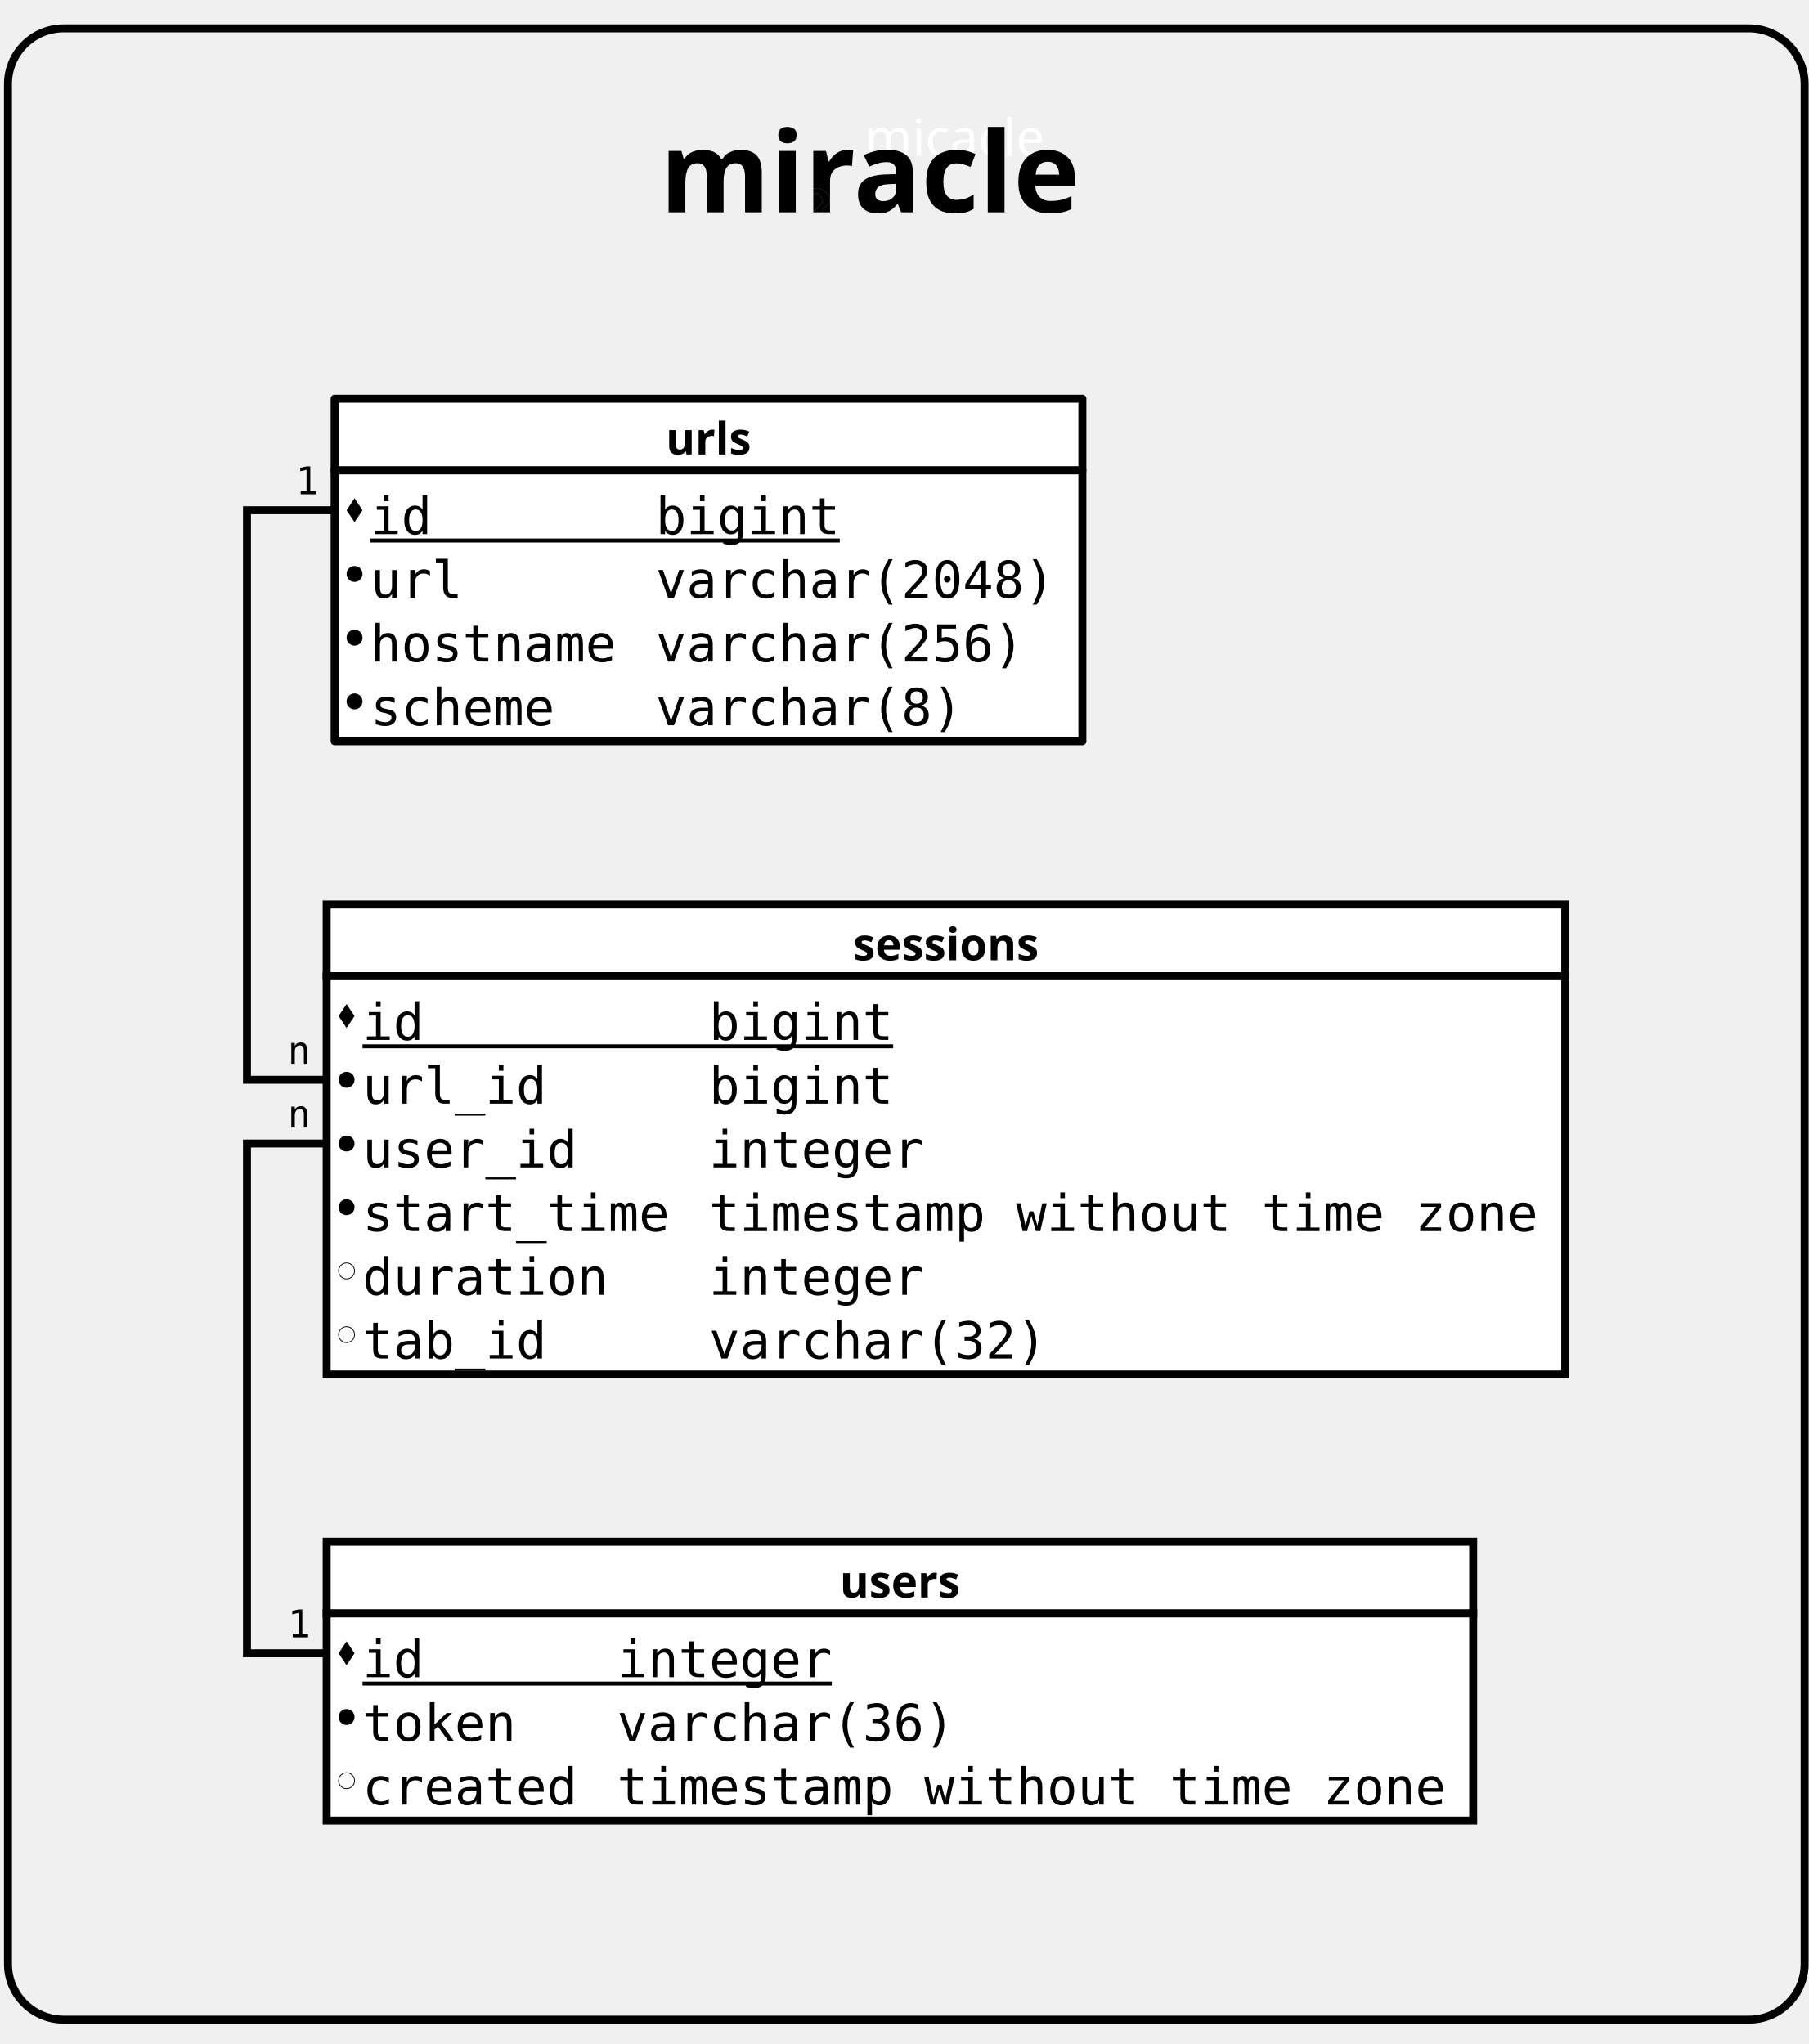
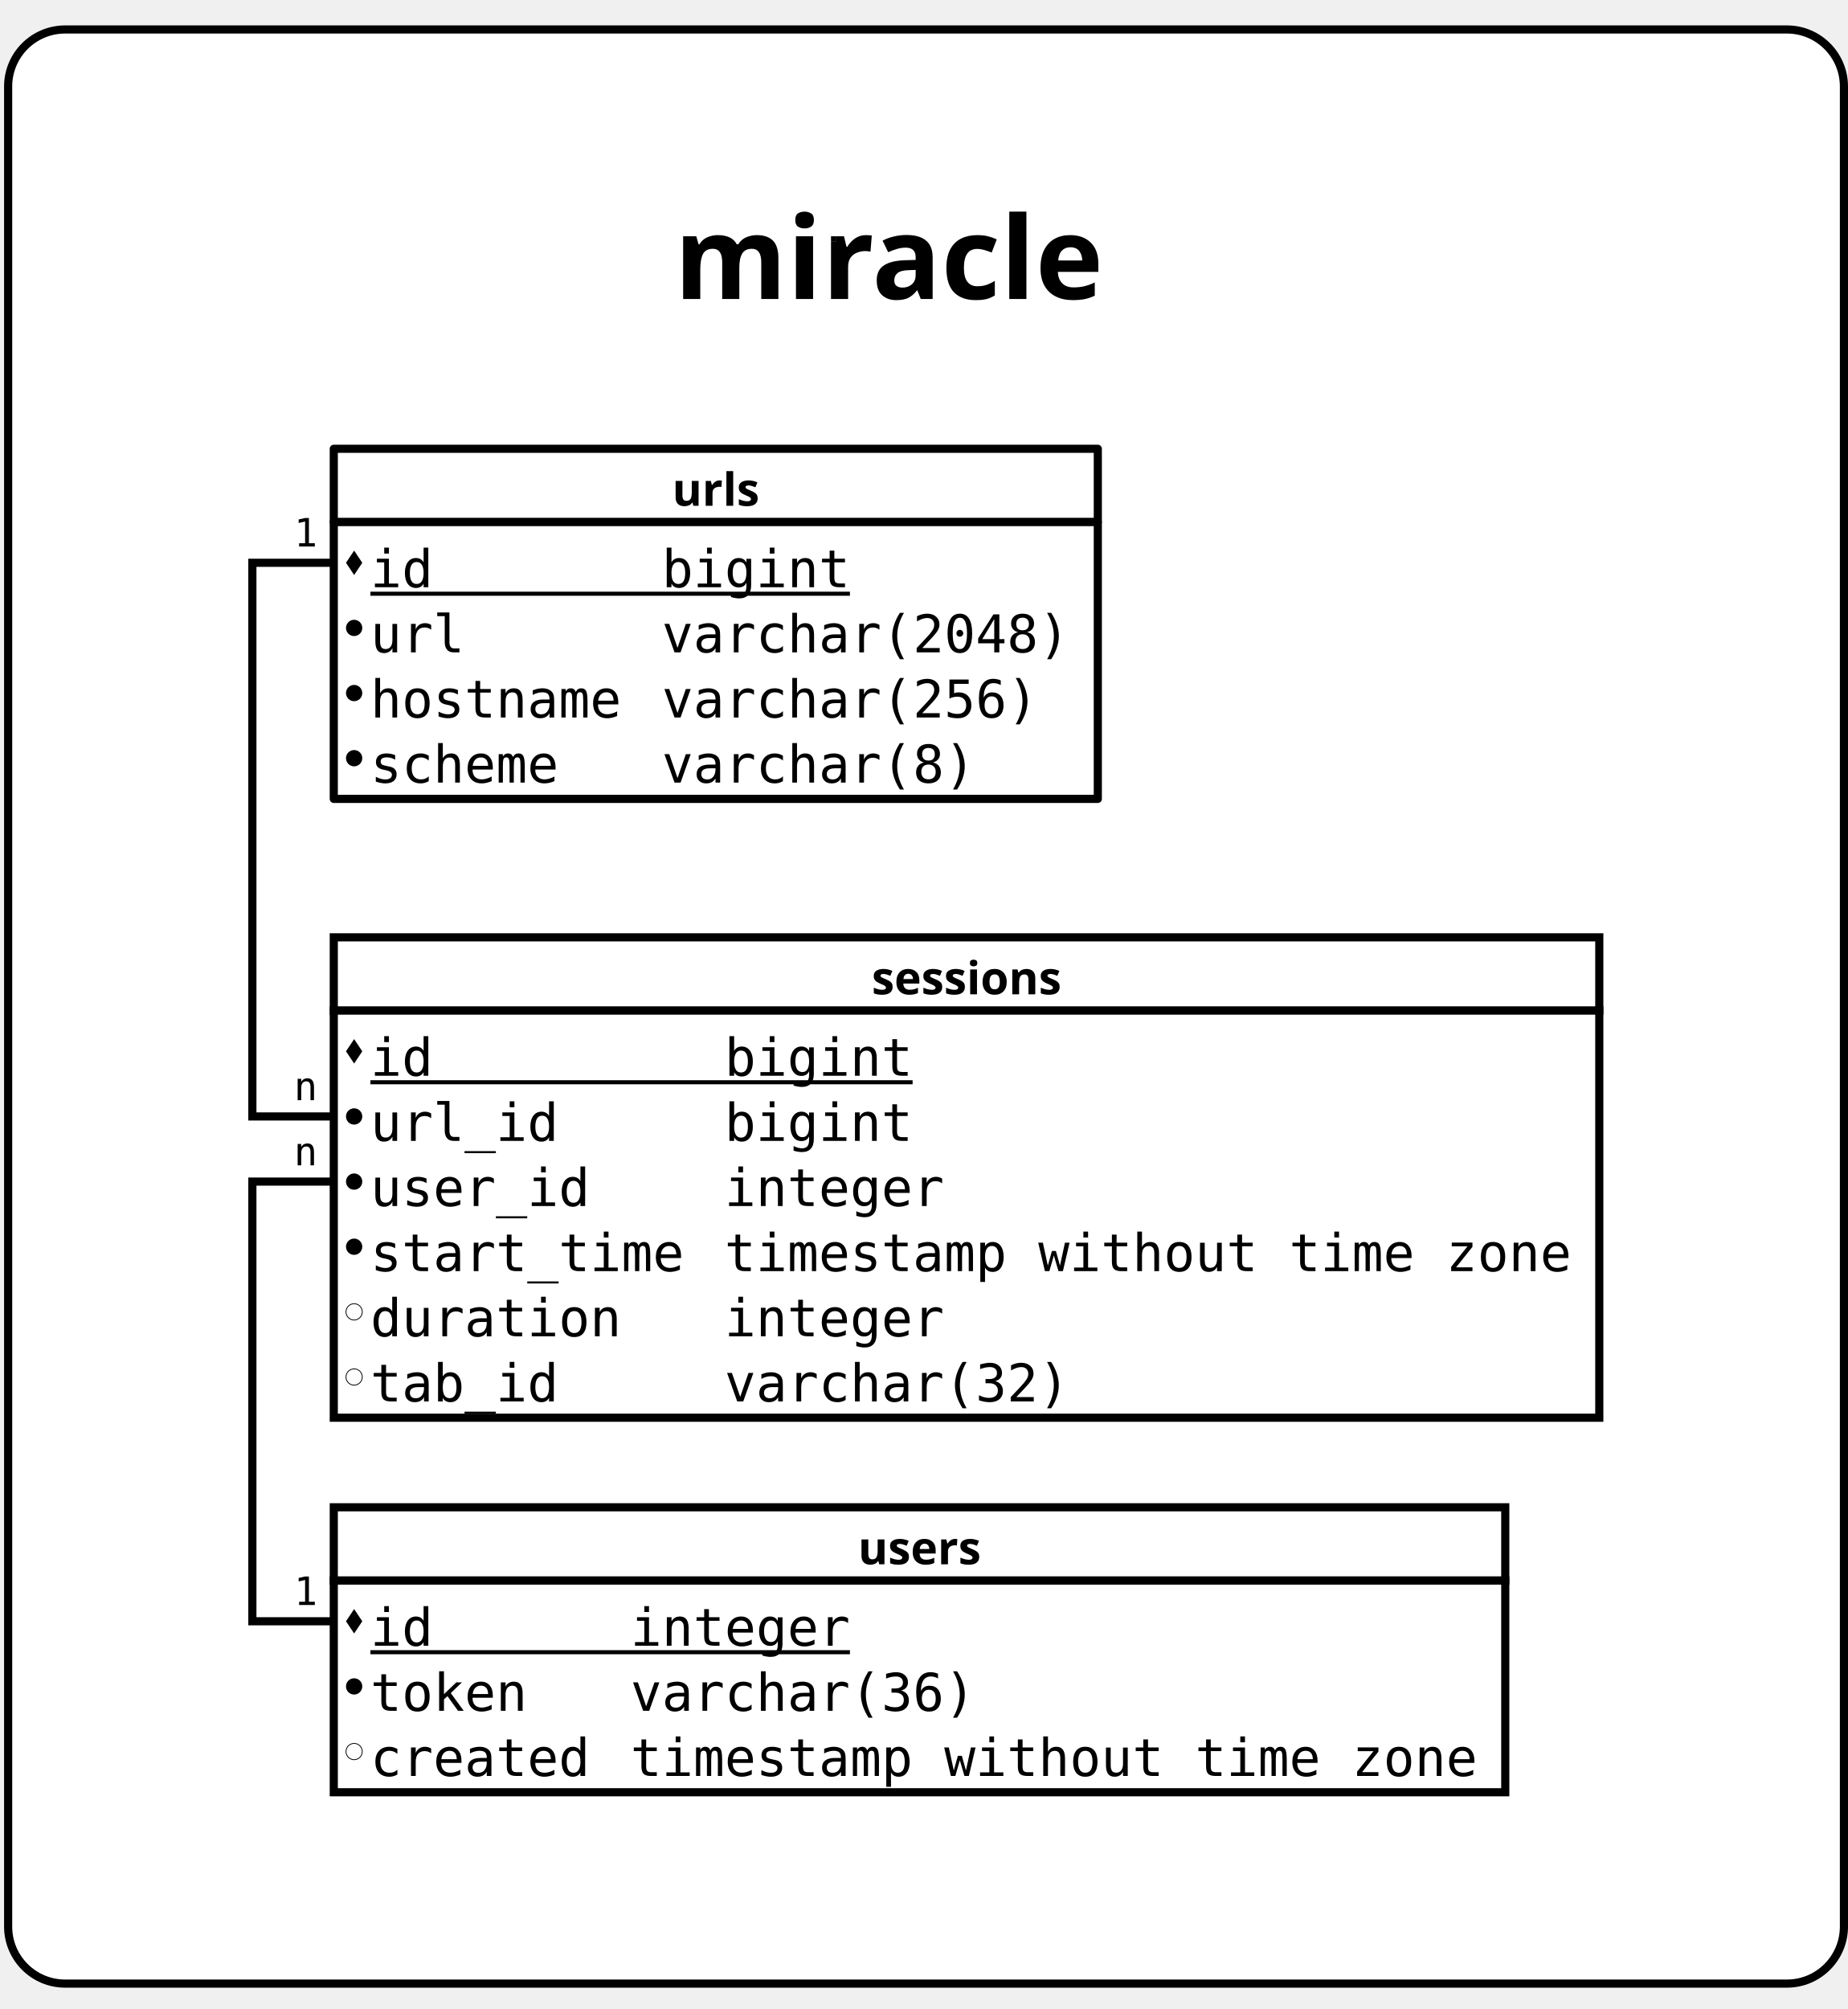
- <svg xmlns="http://www.w3.org/2000/svg" width="23cm" height="26cm" viewBox="58 38 454 503">
-   <rect style="fill: none; fill-opacity:0; stroke-width: 2; stroke-linejoin: round; stroke: #000000" x="60" y="40" width="451" height="500" rx="14" ry="14" />
+ <svg xmlns="http://www.w3.org/2000/svg" width="23cm" height="25cm" viewBox="58 38 454 483">
  <g>
-     <rect style="fill: #ffffff" x="142" y="133" width="187.7" height="18" />
-     <rect style="fill: none; fill-opacity:0; stroke-width: 2; stroke-linejoin: round; stroke: #000000" x="142" y="133" width="187.7" height="18" />
-     <text font-size="11.2" style="fill: #000000;text-anchor:middle;font-family:sans-serif;font-style:normal;font-weight:700" x="235.85" y="147">urls</text>
-     <rect style="fill: #ffffff" x="142" y="151" width="187.7" height="68" />
-     <rect style="fill: none; fill-opacity:0; stroke-width: 2; stroke-linejoin: round; stroke: #000000" x="142" y="151" width="187.7" height="68" />
-     <polygon style="fill: #000000" points="145,161 147,164 149,161 147,158 " />
-     <text font-size="12.8" style="fill: #000000;text-anchor:start;font-family:monospace;font-style:normal;font-weight:normal" x="151" y="167">id</text>
-     <text font-size="12.8" style="fill: #000000;text-anchor:start;font-family:monospace;font-style:normal;font-weight:normal" x="222.6" y="167">bigint</text>
-     <line style="fill: none; fill-opacity:0; stroke-width: 1; stroke: #000000" x1="151" y1="168.6" x2="268.8" y2="168.6" />
-     <ellipse style="fill: #000000" cx="147" cy="177" rx="2" ry="2" />
-     <text font-size="12.8" style="fill: #000000;text-anchor:start;font-family:monospace;font-style:normal;font-weight:normal" x="151" y="183">url</text>
-     <text font-size="12.8" style="fill: #000000;text-anchor:start;font-family:monospace;font-style:normal;font-weight:normal" x="222.6" y="183">varchar(2048)</text>
-     <ellipse style="fill: #000000" cx="147" cy="193" rx="2" ry="2" />
-     <text font-size="12.8" style="fill: #000000;text-anchor:start;font-family:monospace;font-style:normal;font-weight:normal" x="151" y="199">hostname</text>
-     <text font-size="12.8" style="fill: #000000;text-anchor:start;font-family:monospace;font-style:normal;font-weight:normal" x="222.6" y="199">varchar(256)</text>
-     <ellipse style="fill: #000000" cx="147" cy="209" rx="2" ry="2" />
-     <text font-size="12.8" style="fill: #000000;text-anchor:start;font-family:monospace;font-style:normal;font-weight:normal" x="151" y="215">scheme</text>
-     <text font-size="12.8" style="fill: #000000;text-anchor:start;font-family:monospace;font-style:normal;font-weight:normal" x="222.6" y="215">varchar(8)</text>
+     <rect style="fill: #ffffff" x="60" y="40" width="451" height="480" rx="14" ry="14" />
+     <rect style="fill: none; fill-opacity:0; stroke-width: 2; stroke-linejoin: round; stroke: #000000" x="60" y="40" width="451" height="480" rx="14" ry="14" />
  </g>
  <g>
-     <rect style="fill: #ffffff" x="140" y="420" width="287.8" height="18" />
-     <rect style="fill: none; fill-opacity:0; stroke-width: 2; stroke: #000000" x="140" y="420" width="287.8" height="18" />
-     <text font-size="11.2" style="fill: #000000;text-anchor:middle;font-family:sans-serif;font-style:normal;font-weight:700" x="283.9" y="434">users</text>
-     <rect style="fill: #ffffff" x="140" y="438" width="287.8" height="52" />
-     <rect style="fill: none; fill-opacity:0; stroke-width: 2; stroke: #000000" x="140" y="438" width="287.8" height="52" />
-     <polygon style="fill: #000000" points="143,448 145,451 147,448 145,445 " />
-     <text font-size="12.8" style="fill: #000000;text-anchor:start;font-family:monospace;font-style:normal;font-weight:normal" x="149" y="454">id</text>
-     <text font-size="12.8" style="fill: #000000;text-anchor:start;font-family:monospace;font-style:normal;font-weight:normal" x="212.9" y="454">integer</text>
-     <line style="fill: none; fill-opacity:0; stroke-width: 1; stroke: #000000" x1="149" y1="455.6" x2="266.8" y2="455.6" />
-     <ellipse style="fill: #000000" cx="145" cy="464" rx="2" ry="2" />
-     <text font-size="12.8" style="fill: #000000;text-anchor:start;font-family:monospace;font-style:normal;font-weight:normal" x="149" y="470">token</text>
-     <text font-size="12.8" style="fill: #000000;text-anchor:start;font-family:monospace;font-style:normal;font-weight:normal" x="212.9" y="470">varchar(36)</text>
-     <ellipse style="fill: none; fill-opacity:0; stroke-width: 0.2; stroke: #000000" cx="145" cy="480" rx="2" ry="2" />
-     <text font-size="12.8" style="fill: #000000;text-anchor:start;font-family:monospace;font-style:normal;font-weight:normal" x="149" y="486">created</text>
-     <text font-size="12.8" style="fill: #000000;text-anchor:start;font-family:monospace;font-style:normal;font-weight:normal" x="212.9" y="486">timestamp without time zone</text>
+     <rect style="fill: #ffffff" x="140" y="143" width="187.7" height="18" />
+     <rect style="fill: none; fill-opacity:0; stroke-width: 2; stroke-linejoin: round; stroke: #000000" x="140" y="143" width="187.7" height="18" />
+     <text font-size="11.2" style="fill: #000000;text-anchor:middle;font-family:sans-serif;font-style:normal;font-weight:700" x="233.85" y="157">urls</text>
+     <rect style="fill: #ffffff" x="140" y="161" width="187.7" height="68" />
+     <rect style="fill: none; fill-opacity:0; stroke-width: 2; stroke-linejoin: round; stroke: #000000" x="140" y="161" width="187.7" height="68" />
+     <polygon style="fill: #000000" points="143,171 145,174 147,171 145,168 " />
+     <text font-size="12.8" style="fill: #000000;text-anchor:start;font-family:monospace;font-style:normal;font-weight:normal" x="149" y="177">id</text>
+     <text font-size="12.8" style="fill: #000000;text-anchor:start;font-family:monospace;font-style:normal;font-weight:normal" x="220.6" y="177">bigint</text>
+     <line style="fill: none; fill-opacity:0; stroke-width: 1; stroke: #000000" x1="149" y1="178.6" x2="266.8" y2="178.6" />
+     <ellipse style="fill: #000000" cx="145" cy="187" rx="2" ry="2" />
+     <text font-size="12.8" style="fill: #000000;text-anchor:start;font-family:monospace;font-style:normal;font-weight:normal" x="149" y="193">url</text>
+     <text font-size="12.8" style="fill: #000000;text-anchor:start;font-family:monospace;font-style:normal;font-weight:normal" x="220.6" y="193">varchar(2048)</text>
+     <ellipse style="fill: #000000" cx="145" cy="203" rx="2" ry="2" />
+     <text font-size="12.8" style="fill: #000000;text-anchor:start;font-family:monospace;font-style:normal;font-weight:normal" x="149" y="209">hostname</text>
+     <text font-size="12.8" style="fill: #000000;text-anchor:start;font-family:monospace;font-style:normal;font-weight:normal" x="220.6" y="209">varchar(256)</text>
+     <ellipse style="fill: #000000" cx="145" cy="219" rx="2" ry="2" />
+     <text font-size="12.8" style="fill: #000000;text-anchor:start;font-family:monospace;font-style:normal;font-weight:normal" x="149" y="225">scheme</text>
+     <text font-size="12.8" style="fill: #000000;text-anchor:start;font-family:monospace;font-style:normal;font-weight:normal" x="220.6" y="225">varchar(8)</text>
  </g>
  <g>
-     <rect style="fill: #ffffff" x="140" y="260" width="310.9" height="18" />
-     <rect style="fill: none; fill-opacity:0; stroke-width: 2; stroke: #000000" x="140" y="260" width="310.9" height="18" />
-     <text font-size="11.2" style="fill: #000000;text-anchor:middle;font-family:sans-serif;font-style:normal;font-weight:700" x="295.45" y="274">sessions</text>
-     <rect style="fill: #ffffff" x="140" y="278" width="310.9" height="100" />
-     <rect style="fill: none; fill-opacity:0; stroke-width: 2; stroke: #000000" x="140" y="278" width="310.9" height="100" />
-     <polygon style="fill: #000000" points="143,288 145,291 147,288 145,285 " />
-     <text font-size="12.8" style="fill: #000000;text-anchor:start;font-family:monospace;font-style:normal;font-weight:normal" x="149" y="294">id</text>
-     <text font-size="12.8" style="fill: #000000;text-anchor:start;font-family:monospace;font-style:normal;font-weight:normal" x="236" y="294">bigint</text>
-     <line style="fill: none; fill-opacity:0; stroke-width: 1; stroke: #000000" x1="149" y1="295.6" x2="282.2" y2="295.6" />
-     <ellipse style="fill: #000000" cx="145" cy="304" rx="2" ry="2" />
-     <text font-size="12.8" style="fill: #000000;text-anchor:start;font-family:monospace;font-style:normal;font-weight:normal" x="149" y="310">url_id</text>
-     <text font-size="12.8" style="fill: #000000;text-anchor:start;font-family:monospace;font-style:normal;font-weight:normal" x="236" y="310">bigint</text>
-     <ellipse style="fill: #000000" cx="145" cy="320" rx="2" ry="2" />
-     <text font-size="12.8" style="fill: #000000;text-anchor:start;font-family:monospace;font-style:normal;font-weight:normal" x="149" y="326">user_id</text>
-     <text font-size="12.8" style="fill: #000000;text-anchor:start;font-family:monospace;font-style:normal;font-weight:normal" x="236" y="326">integer</text>
-     <ellipse style="fill: #000000" cx="145" cy="336" rx="2" ry="2" />
-     <text font-size="12.8" style="fill: #000000;text-anchor:start;font-family:monospace;font-style:normal;font-weight:normal" x="149" y="342">start_time</text>
-     <text font-size="12.8" style="fill: #000000;text-anchor:start;font-family:monospace;font-style:normal;font-weight:normal" x="236" y="342">timestamp without time zone</text>
-     <ellipse style="fill: none; fill-opacity:0; stroke-width: 0.2; stroke: #000000" cx="145" cy="352" rx="2" ry="2" />
-     <text font-size="12.8" style="fill: #000000;text-anchor:start;font-family:monospace;font-style:normal;font-weight:normal" x="149" y="358">duration</text>
-     <text font-size="12.8" style="fill: #000000;text-anchor:start;font-family:monospace;font-style:normal;font-weight:normal" x="236" y="358">integer</text>
-     <ellipse style="fill: none; fill-opacity:0; stroke-width: 0.2; stroke: #000000" cx="145" cy="368" rx="2" ry="2" />
-     <text font-size="12.8" style="fill: #000000;text-anchor:start;font-family:monospace;font-style:normal;font-weight:normal" x="149" y="374">tab_id</text>
-     <text font-size="12.8" style="fill: #000000;text-anchor:start;font-family:monospace;font-style:normal;font-weight:normal" x="236" y="374">varchar(32)</text>
+     <rect style="fill: #ffffff" x="140" y="403" width="287.8" height="18" />
+     <rect style="fill: none; fill-opacity:0; stroke-width: 2; stroke: #000000" x="140" y="403" width="287.8" height="18" />
+     <text font-size="11.2" style="fill: #000000;text-anchor:middle;font-family:sans-serif;font-style:normal;font-weight:700" x="283.9" y="417">users</text>
+     <rect style="fill: #ffffff" x="140" y="421" width="287.8" height="52" />
+     <rect style="fill: none; fill-opacity:0; stroke-width: 2; stroke: #000000" x="140" y="421" width="287.8" height="52" />
+     <polygon style="fill: #000000" points="143,431 145,434 147,431 145,428 " />
+     <text font-size="12.8" style="fill: #000000;text-anchor:start;font-family:monospace;font-style:normal;font-weight:normal" x="149" y="437">id</text>
+     <text font-size="12.8" style="fill: #000000;text-anchor:start;font-family:monospace;font-style:normal;font-weight:normal" x="212.9" y="437">integer</text>
+     <line style="fill: none; fill-opacity:0; stroke-width: 1; stroke: #000000" x1="149" y1="438.6" x2="266.8" y2="438.6" />
+     <ellipse style="fill: #000000" cx="145" cy="447" rx="2" ry="2" />
+     <text font-size="12.8" style="fill: #000000;text-anchor:start;font-family:monospace;font-style:normal;font-weight:normal" x="149" y="453">token</text>
+     <text font-size="12.8" style="fill: #000000;text-anchor:start;font-family:monospace;font-style:normal;font-weight:normal" x="212.9" y="453">varchar(36)</text>
+     <ellipse style="fill: none; fill-opacity:0; stroke-width: 0.2; stroke: #000000" cx="145" cy="463" rx="2" ry="2" />
+     <text font-size="12.8" style="fill: #000000;text-anchor:start;font-family:monospace;font-style:normal;font-weight:normal" x="149" y="469">created</text>
+     <text font-size="12.8" style="fill: #000000;text-anchor:start;font-family:monospace;font-style:normal;font-weight:normal" x="212.9" y="469">timestamp without time zone</text>
  </g>
  <g>
-     <polyline style="fill: none; fill-opacity:0; stroke-width: 2; stroke: #000000" points="142,161 120,161 120,304 140,304 " />
-     <text font-size="9.6" style="fill: #000000;text-anchor:end;font-family:monospace;font-style:normal;font-weight:normal" x="138" y="157">1</text>
-     <text font-size="9.6" style="fill: #000000;text-anchor:end;font-family:monospace;font-style:normal;font-weight:normal" x="136" y="300">n</text>
+     <rect style="fill: #ffffff" x="140" y="263" width="310.9" height="18" />
+     <rect style="fill: none; fill-opacity:0; stroke-width: 2; stroke: #000000" x="140" y="263" width="310.9" height="18" />
+     <text font-size="11.2" style="fill: #000000;text-anchor:middle;font-family:sans-serif;font-style:normal;font-weight:700" x="295.45" y="277">sessions</text>
+     <rect style="fill: #ffffff" x="140" y="281" width="310.9" height="100" />
+     <rect style="fill: none; fill-opacity:0; stroke-width: 2; stroke: #000000" x="140" y="281" width="310.9" height="100" />
+     <polygon style="fill: #000000" points="143,291 145,294 147,291 145,288 " />
+     <text font-size="12.8" style="fill: #000000;text-anchor:start;font-family:monospace;font-style:normal;font-weight:normal" x="149" y="297">id</text>
+     <text font-size="12.8" style="fill: #000000;text-anchor:start;font-family:monospace;font-style:normal;font-weight:normal" x="236" y="297">bigint</text>
+     <line style="fill: none; fill-opacity:0; stroke-width: 1; stroke: #000000" x1="149" y1="298.6" x2="282.2" y2="298.6" />
+     <ellipse style="fill: #000000" cx="145" cy="307" rx="2" ry="2" />
+     <text font-size="12.8" style="fill: #000000;text-anchor:start;font-family:monospace;font-style:normal;font-weight:normal" x="149" y="313">url_id</text>
+     <text font-size="12.8" style="fill: #000000;text-anchor:start;font-family:monospace;font-style:normal;font-weight:normal" x="236" y="313">bigint</text>
+     <ellipse style="fill: #000000" cx="145" cy="323" rx="2" ry="2" />
+     <text font-size="12.8" style="fill: #000000;text-anchor:start;font-family:monospace;font-style:normal;font-weight:normal" x="149" y="329">user_id</text>
+     <text font-size="12.8" style="fill: #000000;text-anchor:start;font-family:monospace;font-style:normal;font-weight:normal" x="236" y="329">integer</text>
+     <ellipse style="fill: #000000" cx="145" cy="339" rx="2" ry="2" />
+     <text font-size="12.8" style="fill: #000000;text-anchor:start;font-family:monospace;font-style:normal;font-weight:normal" x="149" y="345">start_time</text>
+     <text font-size="12.8" style="fill: #000000;text-anchor:start;font-family:monospace;font-style:normal;font-weight:normal" x="236" y="345">timestamp without time zone</text>
+     <ellipse style="fill: none; fill-opacity:0; stroke-width: 0.2; stroke: #000000" cx="145" cy="355" rx="2" ry="2" />
+     <text font-size="12.8" style="fill: #000000;text-anchor:start;font-family:monospace;font-style:normal;font-weight:normal" x="149" y="361">duration</text>
+     <text font-size="12.8" style="fill: #000000;text-anchor:start;font-family:monospace;font-style:normal;font-weight:normal" x="236" y="361">integer</text>
+     <ellipse style="fill: none; fill-opacity:0; stroke-width: 0.2; stroke: #000000" cx="145" cy="371" rx="2" ry="2" />
+     <text font-size="12.8" style="fill: #000000;text-anchor:start;font-family:monospace;font-style:normal;font-weight:normal" x="149" y="377">tab_id</text>
+     <text font-size="12.8" style="fill: #000000;text-anchor:start;font-family:monospace;font-style:normal;font-weight:normal" x="236" y="377">varchar(32)</text>
  </g>
  <g>
-     <polyline style="fill: none; fill-opacity:0; stroke-width: 2; stroke: #000000" points="140,448 120,448 120,320 140,320 " />
-     <text font-size="9.6" style="fill: #000000;text-anchor:end;font-family:monospace;font-style:normal;font-weight:normal" x="136" y="444">1</text>
-     <text font-size="9.6" style="fill: #000000;text-anchor:end;font-family:monospace;font-style:normal;font-weight:normal" x="136" y="316">n</text>
+     <polyline style="fill: none; fill-opacity:0; stroke-width: 2; stroke: #000000" points="140,171 120,171 120,307 140,307 " />
+     <text font-size="9.6" style="fill: #000000;text-anchor:end;font-family:monospace;font-style:normal;font-weight:normal" x="136" y="167">1</text>
+     <text font-size="9.6" style="fill: #000000;text-anchor:end;font-family:monospace;font-style:normal;font-weight:normal" x="136" y="303">n</text>
+   </g>
+   <g>
+     <polyline style="fill: none; fill-opacity:0; stroke-width: 2; stroke: #000000" points="140,431 120,431 120,323 140,323 " />
+     <text font-size="9.6" style="fill: #000000;text-anchor:end;font-family:monospace;font-style:normal;font-weight:normal" x="136" y="427">1</text>
+     <text font-size="9.6" style="fill: #000000;text-anchor:end;font-family:monospace;font-style:normal;font-weight:normal" x="136" y="319">n</text>
  </g>
  <text font-size="12.8" style="fill: #ffffff;text-anchor:start;font-family:sans-serif;font-style:normal;font-weight:normal" x="439" y="78">
    <tspan x="439" y="78" />
  </text>
  <text font-size="12.8" style="fill: #ffffff;text-anchor:start;font-family:sans-serif;font-style:normal;font-weight:normal" x="275" y="72">
    <tspan x="275" y="72">micacle</tspan>
  </text>
-   <text font-size="28.222" style="fill: #000000;text-anchor:middle;font-family:sans-serif;font-style:normal;font-weight:700" x="280" y="86.2">
-     <tspan x="280" y="86.2">miracle</tspan>
-     <tspan x="280" y="121.478" />
+   <text font-size="28.222" style="fill: #000000;text-anchor:middle;font-family:sans-serif;font-style:normal;font-weight:700" x="280" y="106.2">
+     <tspan x="280" y="106.2">miracle</tspan>
+     <tspan x="280" y="141.478" />
  </text>
  <g>
    <path style="fill: none; fill-opacity:0; stroke-width: 0.02; stroke-linecap: round; stroke: #ffffff" d="M 261.875 90.156 L 263.438,90.156 L 263.438,92.031 L 261.875,92.031 L 261.875,90.156" />
    <path style="fill: none; fill-opacity:0; stroke-width: 0.02; stroke-linecap: round; stroke: #ffffff" d="M 263.125 88.906 L 261.875,88.906 L 261.875,87.656 C 261.875,87.031 261.875,86.641 261.875,86.406 C 262.031,86.016 262.5,85.625 263.125,85.156 L 263.75,84.531 C 264.141,84.141 264.375,83.828 264.375,83.594 C 264.375,83.438 264.375,83.203 264.375,82.969 C 264.375,82.578 264.141,82.266 263.75,82.031 C 263.516,81.641 263.203,81.406 262.812,81.406 C 262.188,81.406 261.641,81.562 261.25,81.719 C 260.781,81.953 260.391,82.266 260,82.656 L 260,81.094 C 260.391,80.703 260.781,80.469 261.25,80.469 C 261.875,80.312 262.5,80.156 263.125,80.156 C 263.906,80.156 264.688,80.469 265.312,81.094 C 265.938,81.562 266.25,82.188 266.25,82.969 C 266.25,83.438 266.094,83.828 265.938,84.219 C 265.703,84.453 265.312,84.766 264.688,85.156 L 264.375,86.094 C 263.906,86.328 263.594,86.562 263.438,86.719 C 263.438,86.953 263.281,87.188 263.125,87.344 C 263.125,87.578 263.125,87.812 263.125,87.969 L 263.125,88.906" />
  </g>
  <text font-size="12.8" style="fill: #ffffff;text-anchor:start;font-family:sans-serif;font-style:normal;font-weight:normal" x="-140" y="380">
    <tspan x="-140" y="380" />
  </text>
</svg>
